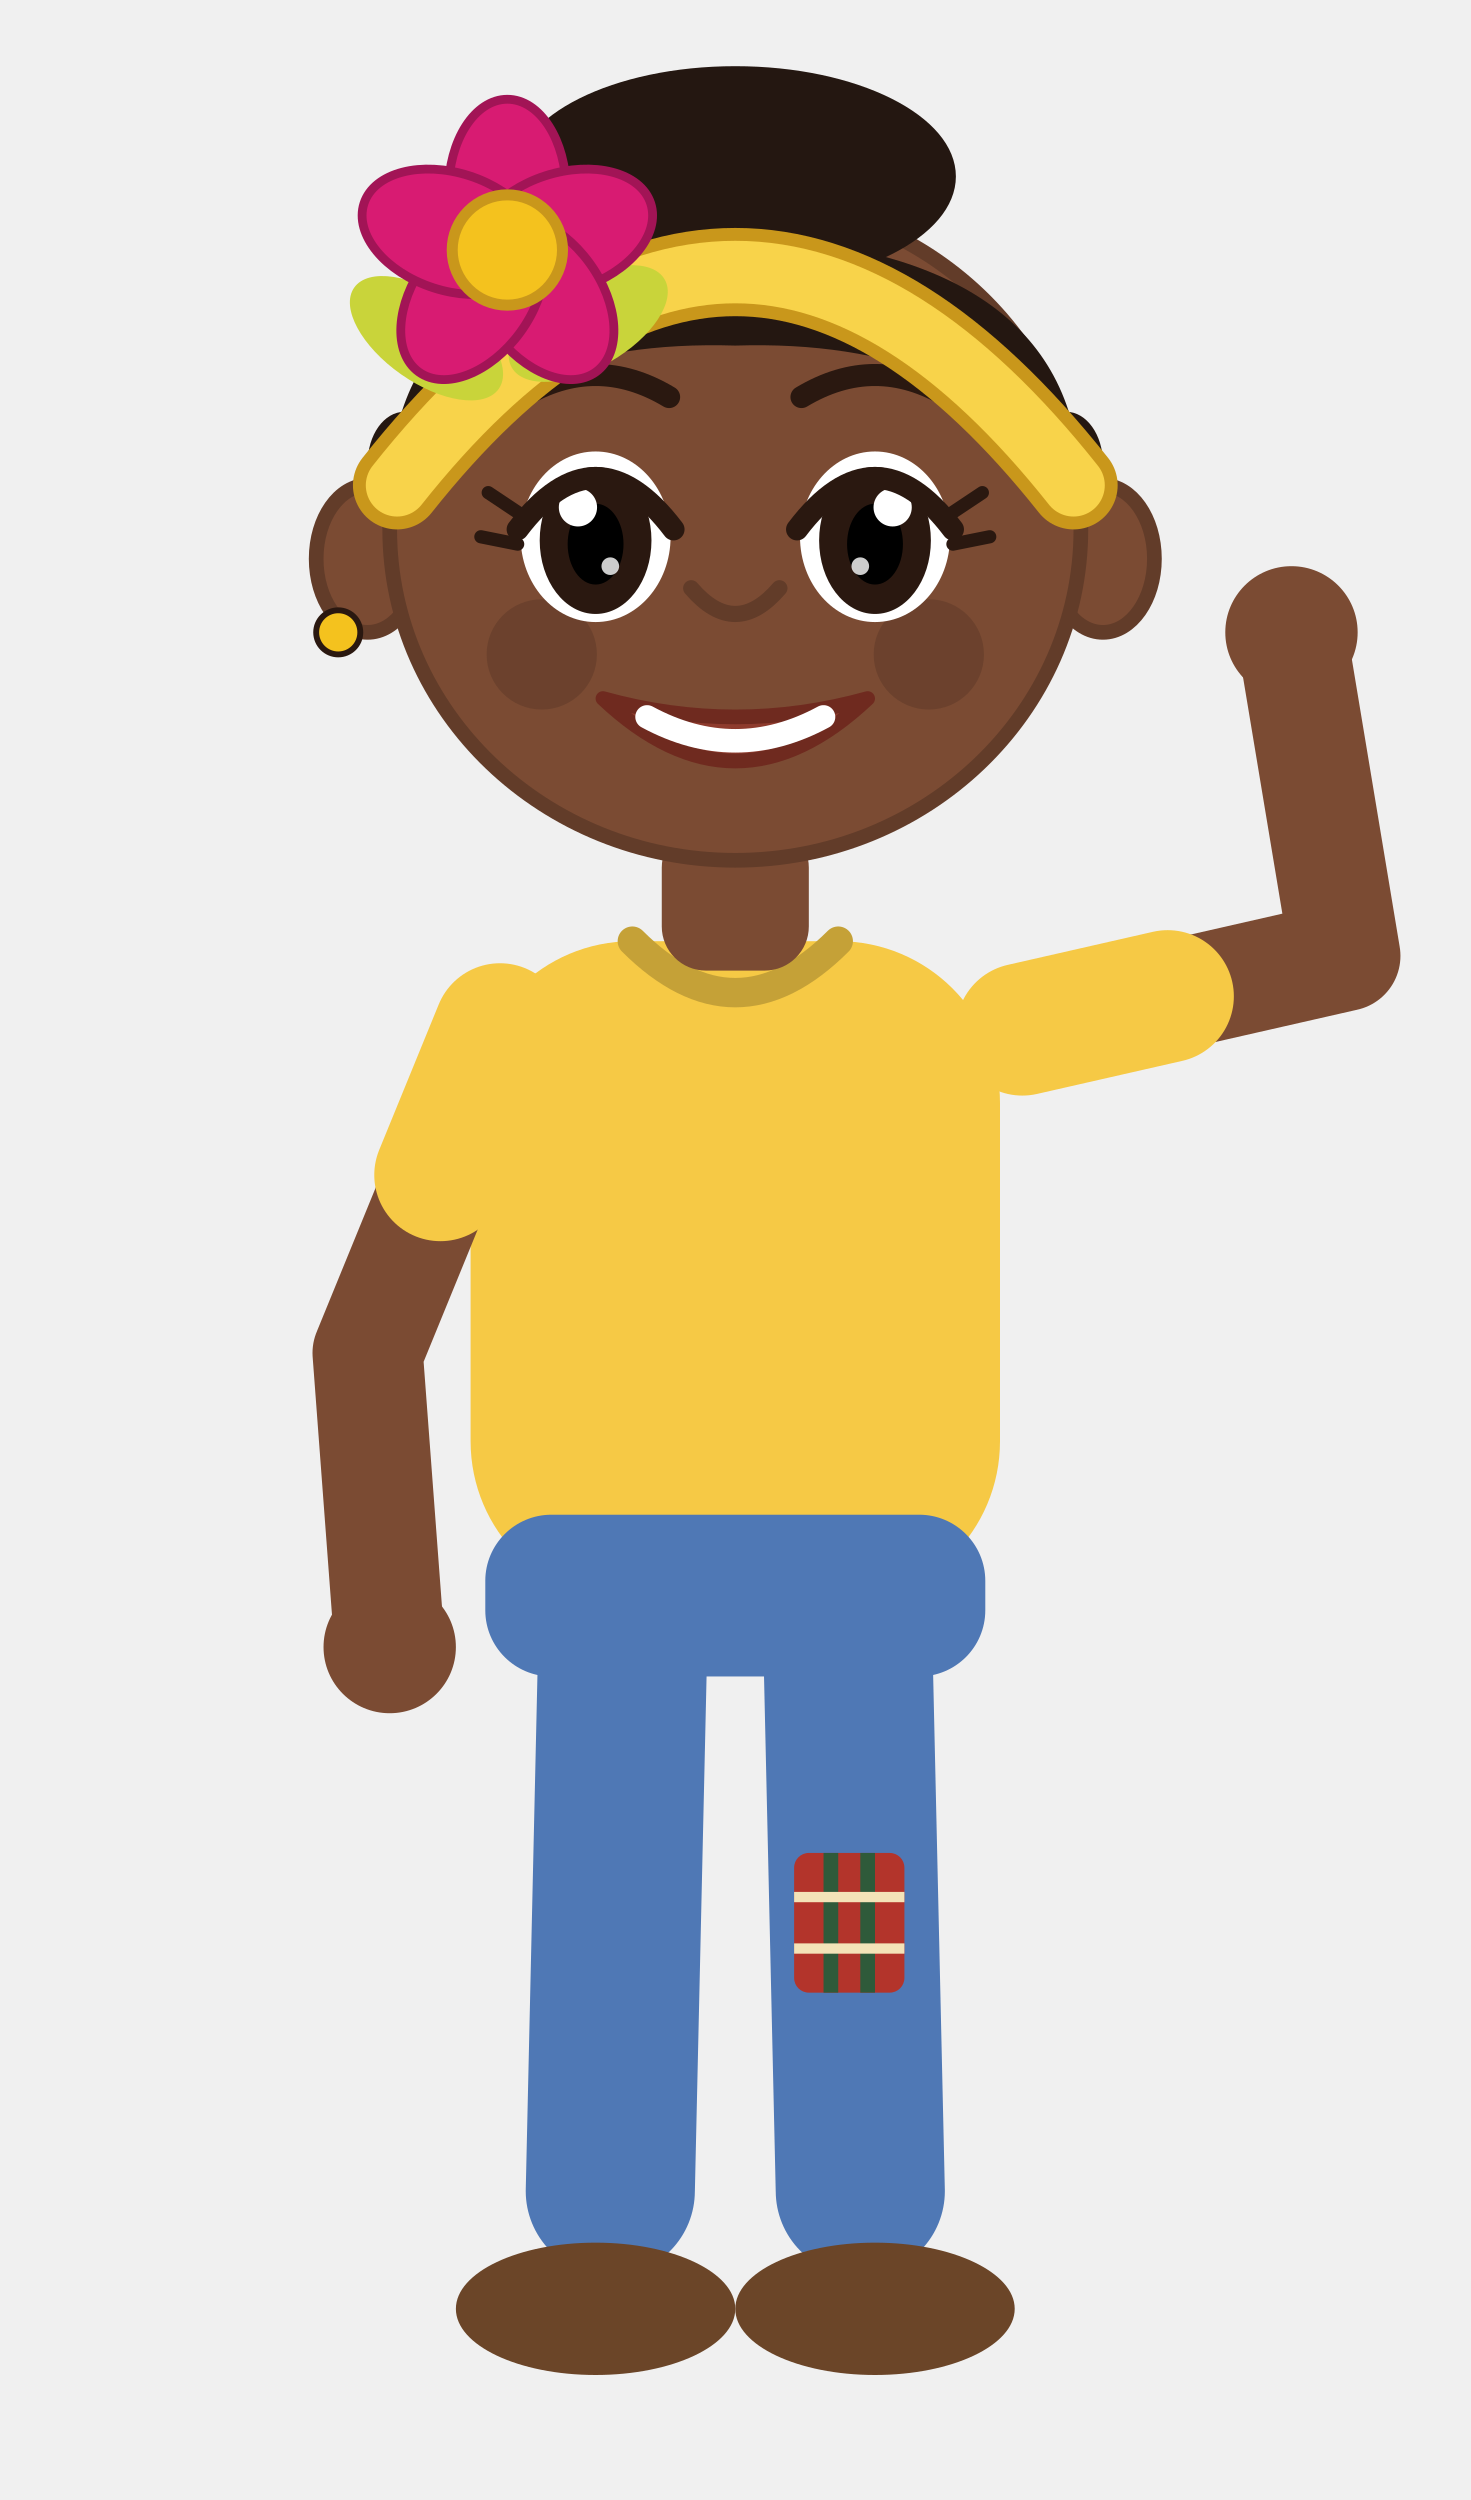
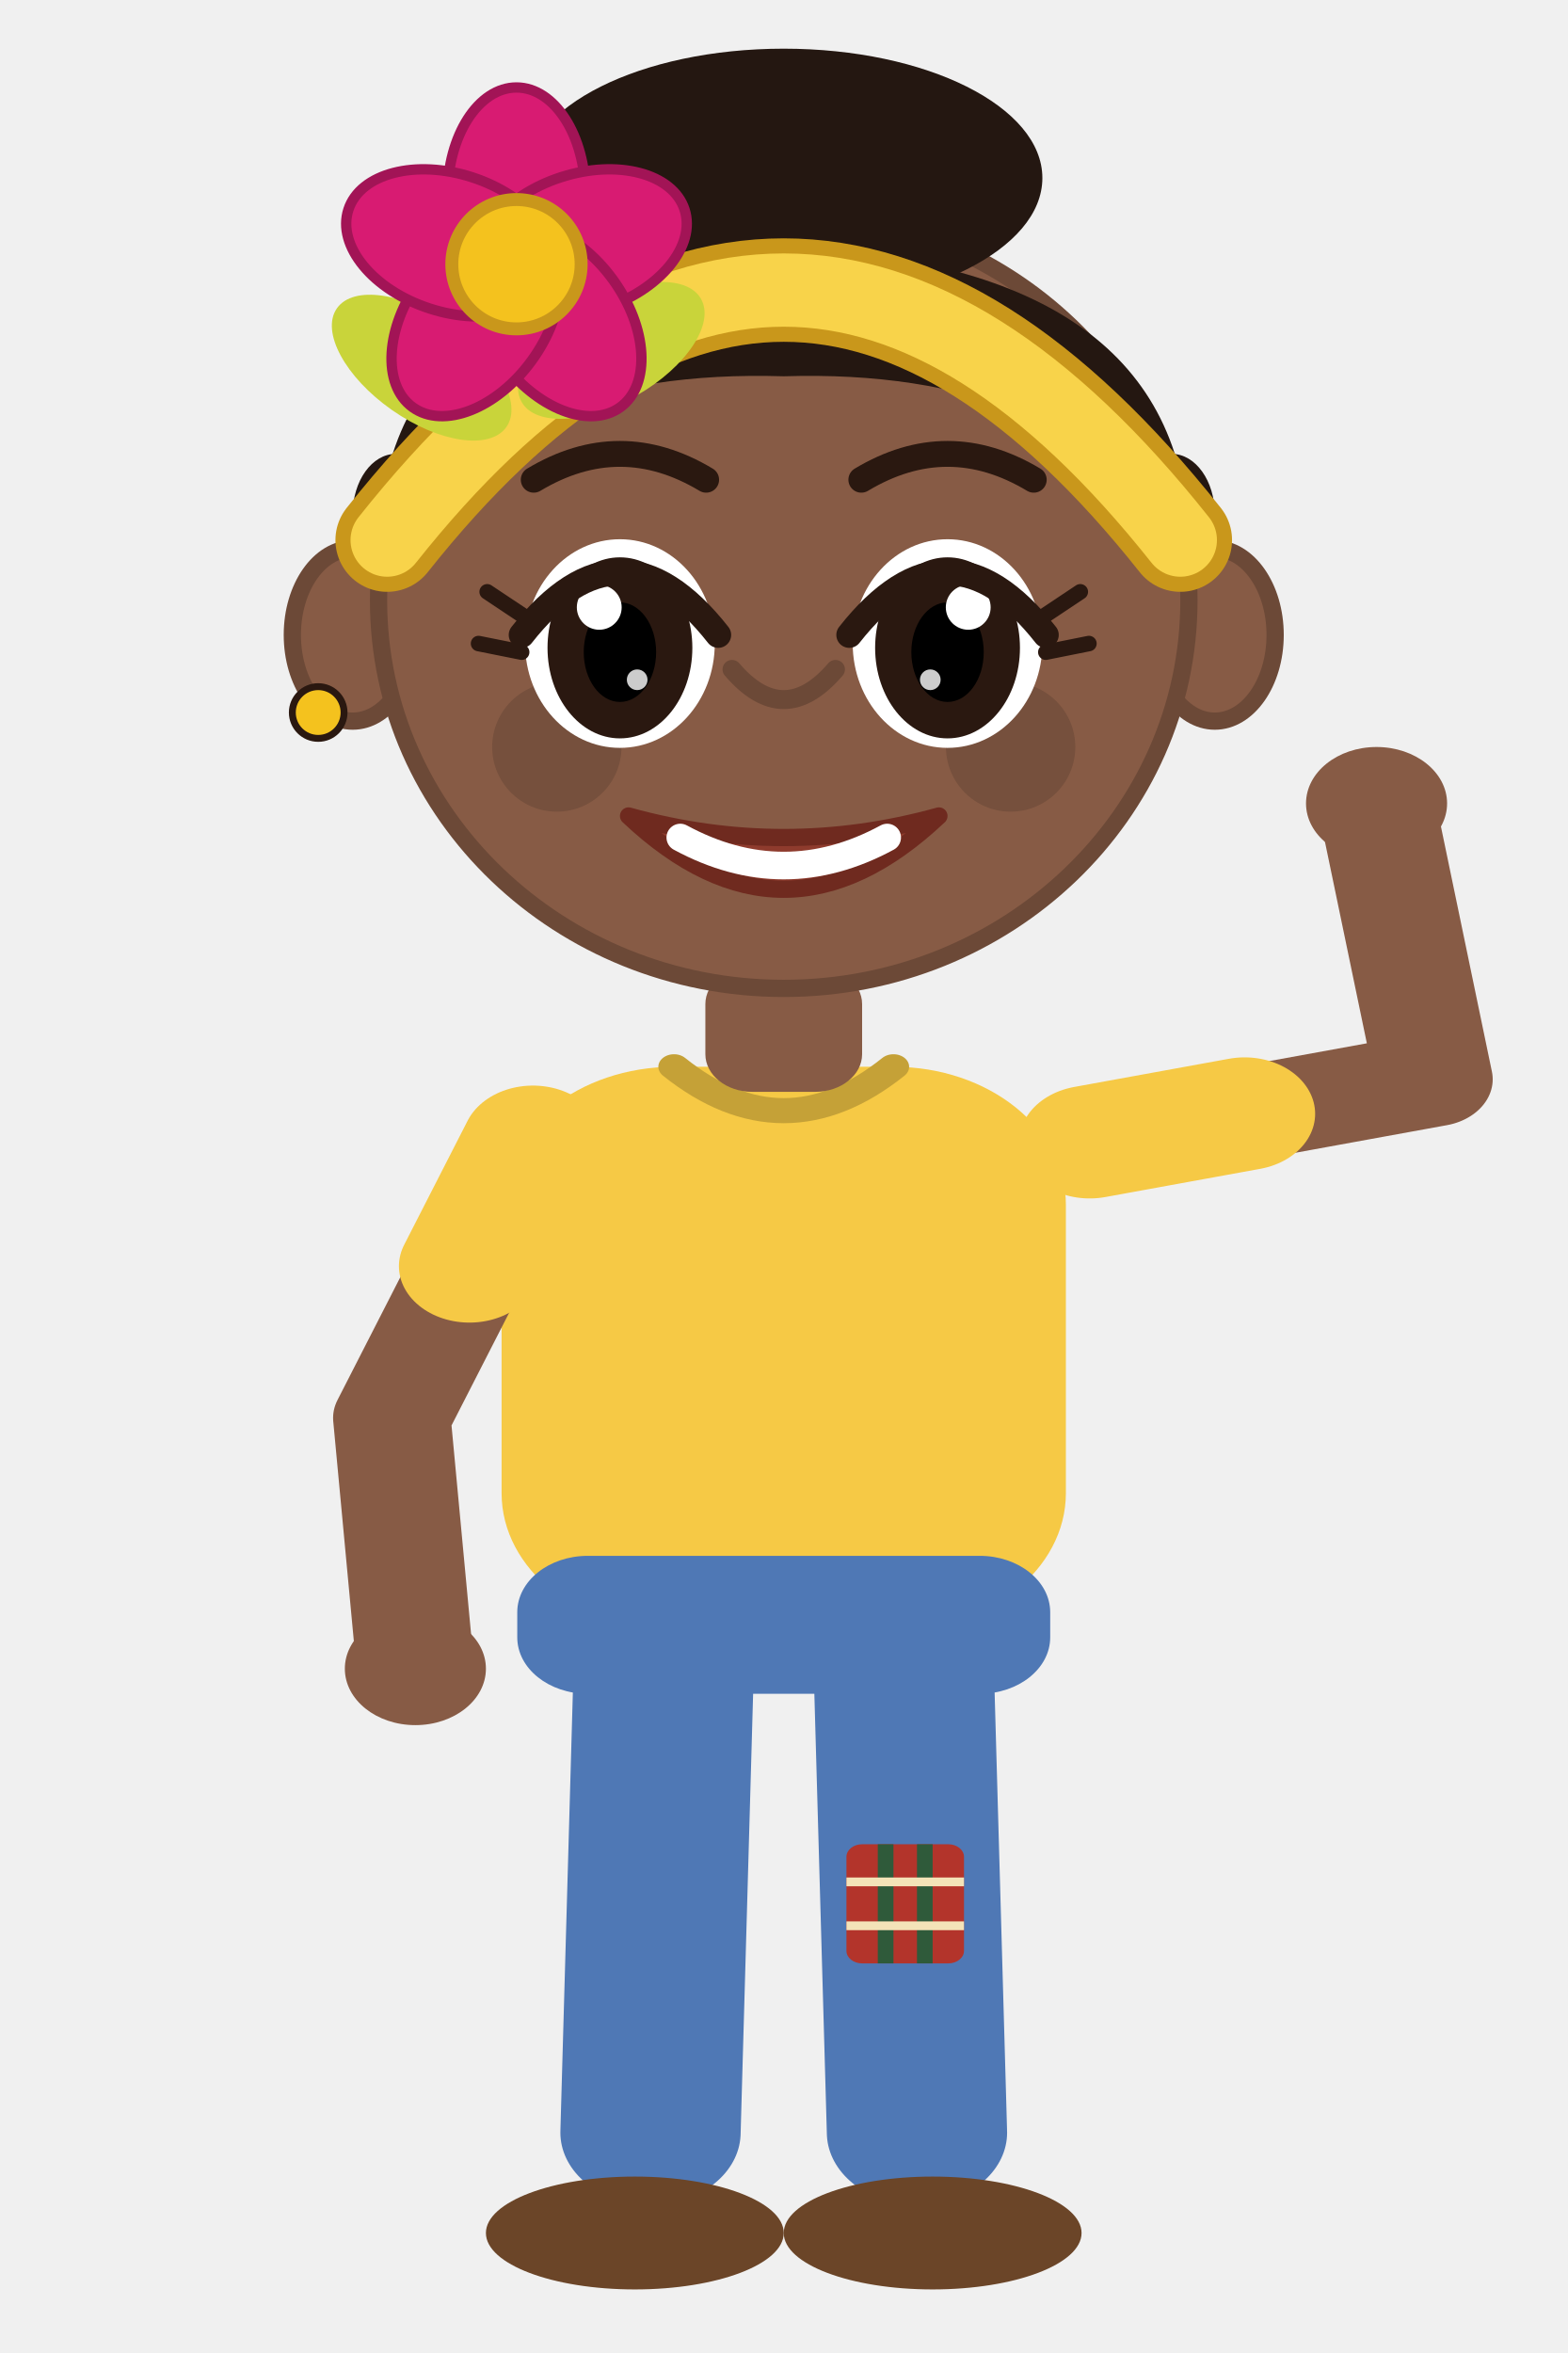
- <svg xmlns="http://www.w3.org/2000/svg" viewBox="0 0 200 340" width="400" height="680" role="img" aria-label="Niña de CIMIENTO">
-   <g stroke="#4F78B5" stroke-width="23" stroke-linecap="round">
-     <line x1="85" y1="210" x2="83" y2="298" />
-     <line x1="115" y1="210" x2="117" y2="298" />
-   </g>
-   <g>
-     <rect x="108" y="252" width="15" height="19" rx="2" fill="#B3342B" />
-     <g stroke="#2F5A3A" stroke-width="2">
-       <line x1="113" y1="252" x2="113" y2="271" />
-       <line x1="118" y1="252" x2="118" y2="271" />
+ <svg xmlns="http://www.w3.org/2000/svg" viewBox="0 -8 200 300" width="453" height="680" role="img" aria-label="Niña de CIMIENTO">
+   <g transform="translate(0 128) scale(1 0.8) translate(0 -128)">
+     <g stroke="#4F78B5" stroke-width="23" stroke-linecap="round">
+       <line x1="85" y1="210" x2="83" y2="298" />
+       <line x1="115" y1="210" x2="117" y2="298" />
    </g>
-     <g stroke="#F4E3B8" stroke-width="1.4">
-       <line x1="108" y1="258" x2="123" y2="258" />
-       <line x1="108" y1="265" x2="123" y2="265" />
+     <g>
+       <rect x="108" y="252" width="15" height="19" rx="2" fill="#B3342B" />
+       <g stroke="#2F5A3A" stroke-width="2">
+         <line x1="113" y1="252" x2="113" y2="271" />
+         <line x1="118" y1="252" x2="118" y2="271" />
+       </g>
+       <g stroke="#F4E3B8" stroke-width="1.4">
+         <line x1="108" y1="258" x2="123" y2="258" />
+         <line x1="108" y1="265" x2="123" y2="265" />
+       </g>
+     </g>
+     <g fill="#6B4528">
+       <ellipse cx="81" cy="314" rx="19" ry="9" />
+       <ellipse cx="119" cy="314" rx="19" ry="9" />
+     </g>
+     <rect x="64" y="128" width="72" height="90" rx="22" fill="#F6C945" />
+     <rect x="66" y="206" width="68" height="22" rx="9" fill="#4F78B5" />
+     <path d="M 86 128 Q 100 142 114 128" stroke="#c5a137" stroke-width="4" fill="none" stroke-linecap="round" />
+     <rect x="90" y="112" width="20" height="20" rx="6" fill="#875B45" />
+     <g stroke-linecap="round" stroke-linejoin="round" fill="none">
+       <g>
+         <polyline points="68,140 50,184 53,224" stroke="#875B45" stroke-width="15" />
+         <line x1="68" y1="140" x2="59.9" y2="159.8" stroke="#F6C945" stroke-width="18" />
+         <circle cx="53" cy="224" r="9" fill="#875B45" stroke="none" />
+       </g>
+       <g>
+         <polyline points="139.04,140 182.96,130 175.64,86" stroke="#875B45" stroke-width="15" />
+         <line x1="139.04" y1="140" x2="158.804" y2="135.5" stroke="#F6C945" stroke-width="18" />
+         <circle cx="175.64" cy="86" r="9" fill="#875B45" stroke="none" />
+       </g>
    </g>
  </g>
-   <g fill="#6B4528">
-     <ellipse cx="81" cy="314" rx="19" ry="9" />
-     <ellipse cx="119" cy="314" rx="19" ry="9" />
-   </g>
-   <rect x="64" y="128" width="72" height="90" rx="22" fill="#F6C945" />
-   <rect x="66" y="206" width="68" height="22" rx="9" fill="#4F78B5" />
-   <path d="M 86 128 Q 100 142 114 128" stroke="#c5a137" stroke-width="4" fill="none" stroke-linecap="round" />
-   <rect x="90" y="112" width="20" height="20" rx="6" fill="#7B4B33" />
-   <g stroke-linecap="round" stroke-linejoin="round" fill="none">
+   <g transform="translate(100 118) scale(1.1) translate(-100 -118)">
    <g>
-       <polyline points="68,140 50,184 53,224" stroke="#7B4B33" stroke-width="15" />
-       <line x1="68" y1="140" x2="59.9" y2="159.8" stroke="#F6C945" stroke-width="18" />
-       <circle cx="53" cy="224" r="9" fill="#7B4B33" stroke="none" />
-     </g>
-     <g>
-       <polyline points="139.04,140 182.96,130 175.64,86" stroke="#7B4B33" stroke-width="15" />
-       <line x1="139.04" y1="140" x2="158.804" y2="135.5" stroke="#F6C945" stroke-width="18" />
-       <circle cx="175.64" cy="86" r="9" fill="#7B4B33" stroke="none" />
-     </g>
-   </g>
-   <g>
-     <ellipse cx="50" cy="76" rx="7" ry="10" fill="#7B4B33" stroke="#623c29" stroke-width="2" />
-     <ellipse cx="150" cy="76" rx="7" ry="10" fill="#7B4B33" stroke="#623c29" stroke-width="2" />
-     <ellipse cx="100" cy="72" rx="47" ry="45" fill="#7B4B33" stroke="#623c29" stroke-width="2" />
-     <circle cx="73.68" cy="89" r="7.5" fill="#593625" opacity="0.45" />
-     <circle cx="126.32" cy="89" r="7.5" fill="#593625" opacity="0.45" />
-     <g>
-       <ellipse cx="81" cy="73" rx="10.2" ry="11.6" fill="#FFFFFF" />
-       <ellipse cx="81" cy="73.5" rx="7.6" ry="10" fill="#2A1810" />
-       <ellipse cx="81" cy="74" rx="3.8" ry="5.5" fill="#000" />
-       <circle cx="78.6" cy="69" r="2.6" fill="#fff" />
-       <circle cx="83" cy="77" r="1.2" fill="#fff" opacity="0.8" />
-       <path d="M 70.4 72 Q 81 58 91.6 72" stroke="#2A1810" stroke-width="3" fill="none" stroke-linecap="round" />
-       <g stroke="#2A1810" stroke-width="1.8" stroke-linecap="round">
-         <line x1="70.9" y1="70" x2="66.4" y2="67" />
-         <line x1="70.4" y1="74" x2="65.4" y2="73" />
+       <ellipse cx="50" cy="77" rx="7" ry="10" fill="#875B45" stroke="#6c4937" stroke-width="2" />
+       <ellipse cx="150" cy="77" rx="7" ry="10" fill="#875B45" stroke="#6c4937" stroke-width="2" />
+       <ellipse cx="100" cy="73" rx="47" ry="45" fill="#875B45" stroke="#6c4937" stroke-width="2" />
+       <circle cx="73.68" cy="90" r="7.5" fill="#614232" opacity="0.45" />
+       <circle cx="126.32" cy="90" r="7.5" fill="#614232" opacity="0.45" />
+       <g>
+         <ellipse cx="81" cy="78" rx="11" ry="12.1" fill="#FFFFFF" />
+         <ellipse cx="81" cy="78.5" rx="8.4" ry="10.5" fill="#2A1810" />
+         <ellipse cx="81" cy="79" rx="4.2" ry="5.775" fill="#000" />
+         <circle cx="78.6" cy="73.8" r="2.6" fill="#fff" />
+         <circle cx="83" cy="82.2" r="1.2" fill="#fff" opacity="0.8" />
+         <path d="M 69.6 77 Q 81 62.5 92.4 77" stroke="#2A1810" stroke-width="3" fill="none" stroke-linecap="round" />
+         <g stroke="#2A1810" stroke-width="1.8" stroke-linecap="round">
+           <line x1="70.1" y1="75" x2="65.6" y2="72" />
+           <line x1="69.6" y1="79" x2="64.6" y2="78" />
+         </g>
+       </g>
+       <g>
+         <ellipse cx="119" cy="78" rx="11" ry="12.1" fill="#FFFFFF" />
+         <ellipse cx="119" cy="78.5" rx="8.4" ry="10.5" fill="#2A1810" />
+         <ellipse cx="119" cy="79" rx="4.2" ry="5.775" fill="#000" />
+         <circle cx="121.4" cy="73.8" r="2.6" fill="#fff" />
+         <circle cx="117" cy="82.2" r="1.2" fill="#fff" opacity="0.8" />
+         <path d="M 107.6 77 Q 119 62.5 130.4 77" stroke="#2A1810" stroke-width="3" fill="none" stroke-linecap="round" />
+         <g stroke="#2A1810" stroke-width="1.8" stroke-linecap="round">
+           <line x1="129.9" y1="75" x2="134.4" y2="72" />
+           <line x1="130.4" y1="79" x2="135.4" y2="78" />
+         </g>
+       </g>
+       <g stroke="#2A1810" stroke-width="3" fill="none" stroke-linecap="round">
+         <path d="M 71 59 Q 81 53 91 59" />
+         <path d="M 109 59 Q 119 53 129 59" />
+       </g>
+       <path d="M 94 81 Q 100 88 106 81" stroke="#6c4937" stroke-width="2.2" fill="none" stroke-linecap="round" />
+       <g>
+         <path d="M 82 98 Q 100 115 118 98 Q 100 103 82 98 Z" fill="#8E3B2D" stroke="#6F2A1F" stroke-width="2" stroke-linejoin="round" />
+         <path d="M 88 100.5 Q 100 107 112 100.5" stroke="#fff" stroke-width="3.2" fill="none" stroke-linecap="round" />
      </g>
    </g>
+     <ellipse cx="100" cy="24" rx="30" ry="15" fill="#241711" />
+     <path d="M 53 66 Q 54 34 100 32 Q 146 34 147 66 Q 132 46 100 47 Q 68 46 53 66 Z" fill="#241711" />
+     <ellipse cx="55" cy="63" rx="5" ry="7" fill="#241711" />
+     <ellipse cx="145" cy="63" rx="5" ry="7" fill="#241711" />
+     <path d="M 54 66 Q 100 8 146 66" stroke="#C9971B" stroke-width="12" fill="none" stroke-linecap="round" />
+     <path d="M 54 66 Q 100 8 146 66" stroke="#F8D34A" stroke-width="8.5" fill="none" stroke-linecap="round" />
    <g>
-       <ellipse cx="119" cy="73" rx="10.2" ry="11.6" fill="#FFFFFF" />
-       <ellipse cx="119" cy="73.5" rx="7.6" ry="10" fill="#2A1810" />
-       <ellipse cx="119" cy="74" rx="3.8" ry="5.5" fill="#000" />
-       <circle cx="121.4" cy="69" r="2.6" fill="#fff" />
-       <circle cx="117" cy="77" r="1.2" fill="#fff" opacity="0.8" />
-       <path d="M 108.4 72 Q 119 58 129.6 72" stroke="#2A1810" stroke-width="3" fill="none" stroke-linecap="round" />
-       <g stroke="#2A1810" stroke-width="1.8" stroke-linecap="round">
-         <line x1="129.1" y1="70" x2="133.6" y2="67" />
-         <line x1="129.6" y1="74" x2="134.6" y2="73" />
-       </g>
+       <ellipse cx="58" cy="46" rx="12" ry="6" fill="#C9D43A" transform="rotate(35 58 46)" />
+       <ellipse cx="80" cy="44" rx="12" ry="6" fill="#C9D43A" transform="rotate(-30 80 44)" />
+       <ellipse cx="69" cy="26" rx="8" ry="12.5" fill="#D81B72" stroke="#a21456" stroke-width="1.2" transform="rotate(0 69 34)" />
+       <ellipse cx="69" cy="26" rx="8" ry="12.5" fill="#D81B72" stroke="#a21456" stroke-width="1.2" transform="rotate(72 69 34)" />
+       <ellipse cx="69" cy="26" rx="8" ry="12.5" fill="#D81B72" stroke="#a21456" stroke-width="1.2" transform="rotate(144 69 34)" />
+       <ellipse cx="69" cy="26" rx="8" ry="12.5" fill="#D81B72" stroke="#a21456" stroke-width="1.2" transform="rotate(216 69 34)" />
+       <ellipse cx="69" cy="26" rx="8" ry="12.5" fill="#D81B72" stroke="#a21456" stroke-width="1.2" transform="rotate(288 69 34)" />
+       <circle cx="69" cy="34" r="7.5" fill="#F4C21E" stroke="#C9971B" stroke-width="1.5" />
    </g>
-     <g stroke="#2A1810" stroke-width="3" fill="none" stroke-linecap="round">
-       <path d="M 71 54 Q 81 48 91 54" />
-       <path d="M 109 54 Q 119 48 129 54" />
-     </g>
-     <path d="M 94 80 Q 100 87 106 80" stroke="#623c29" stroke-width="2.2" fill="none" stroke-linecap="round" />
-     <g>
-       <path d="M 82 95 Q 100 112 118 95 Q 100 100 82 95 Z" fill="#8E3B2D" stroke="#6F2A1F" stroke-width="2" stroke-linejoin="round" />
-       <path d="M 88 97.5 Q 100 104 112 97.5" stroke="#fff" stroke-width="3.2" fill="none" stroke-linecap="round" />
-     </g>
+     <circle cx="46" cy="86" r="3" fill="#F4C21E" stroke="#2A1810" stroke-width="0.8" />
  </g>
-   <ellipse cx="100" cy="24" rx="30" ry="15" fill="#241711" />
-   <path d="M 53 66 Q 54 34 100 32 Q 146 34 147 66 Q 132 46 100 47 Q 68 46 53 66 Z" fill="#241711" />
-   <ellipse cx="55" cy="63" rx="5" ry="7" fill="#241711" />
-   <ellipse cx="145" cy="63" rx="5" ry="7" fill="#241711" />
-   <path d="M 54 66 Q 100 8 146 66" stroke="#C9971B" stroke-width="12" fill="none" stroke-linecap="round" />
-   <path d="M 54 66 Q 100 8 146 66" stroke="#F8D34A" stroke-width="8.5" fill="none" stroke-linecap="round" />
-   <g>
-     <ellipse cx="58" cy="46" rx="12" ry="6" fill="#C9D43A" transform="rotate(35 58 46)" />
-     <ellipse cx="80" cy="44" rx="12" ry="6" fill="#C9D43A" transform="rotate(-30 80 44)" />
-     <ellipse cx="69" cy="26" rx="8" ry="12.5" fill="#D81B72" stroke="#a21456" stroke-width="1.2" transform="rotate(0 69 34)" />
-     <ellipse cx="69" cy="26" rx="8" ry="12.5" fill="#D81B72" stroke="#a21456" stroke-width="1.2" transform="rotate(72 69 34)" />
-     <ellipse cx="69" cy="26" rx="8" ry="12.5" fill="#D81B72" stroke="#a21456" stroke-width="1.2" transform="rotate(144 69 34)" />
-     <ellipse cx="69" cy="26" rx="8" ry="12.5" fill="#D81B72" stroke="#a21456" stroke-width="1.2" transform="rotate(216 69 34)" />
-     <ellipse cx="69" cy="26" rx="8" ry="12.5" fill="#D81B72" stroke="#a21456" stroke-width="1.2" transform="rotate(288 69 34)" />
-     <circle cx="69" cy="34" r="7.5" fill="#F4C21E" stroke="#C9971B" stroke-width="1.5" />
-   </g>
-   <circle cx="46" cy="86" r="3" fill="#F4C21E" stroke="#2A1810" stroke-width="0.8" />
</svg>
